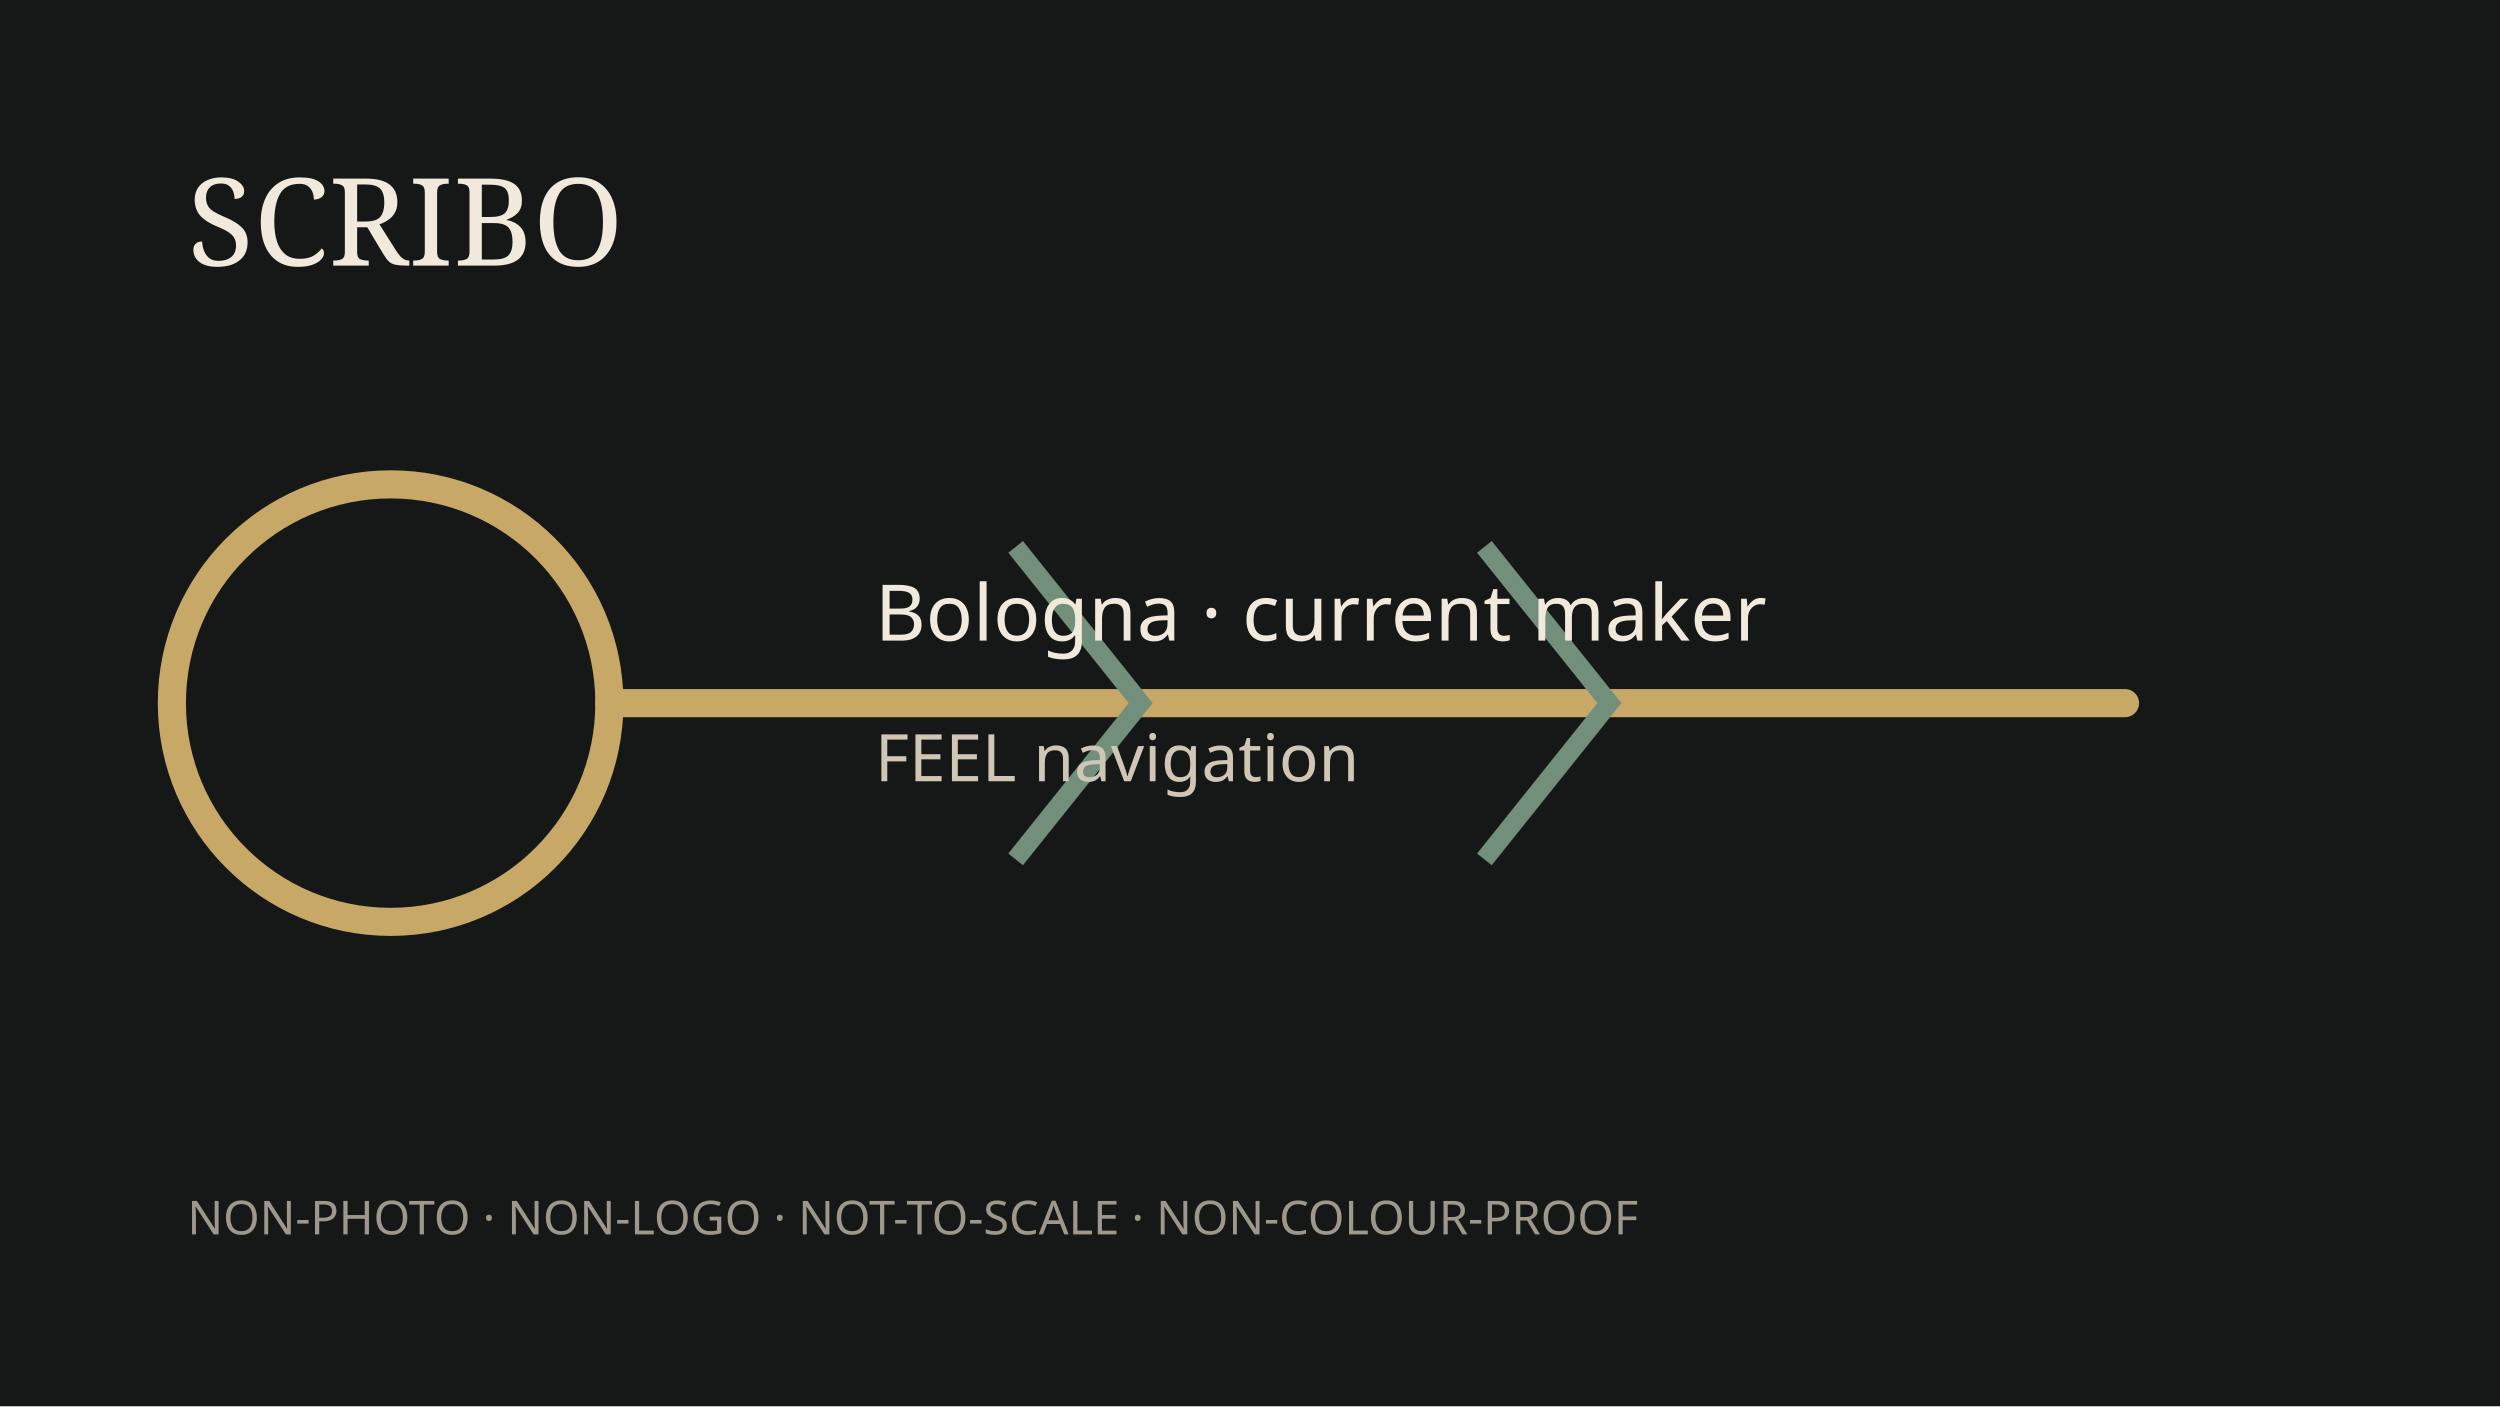
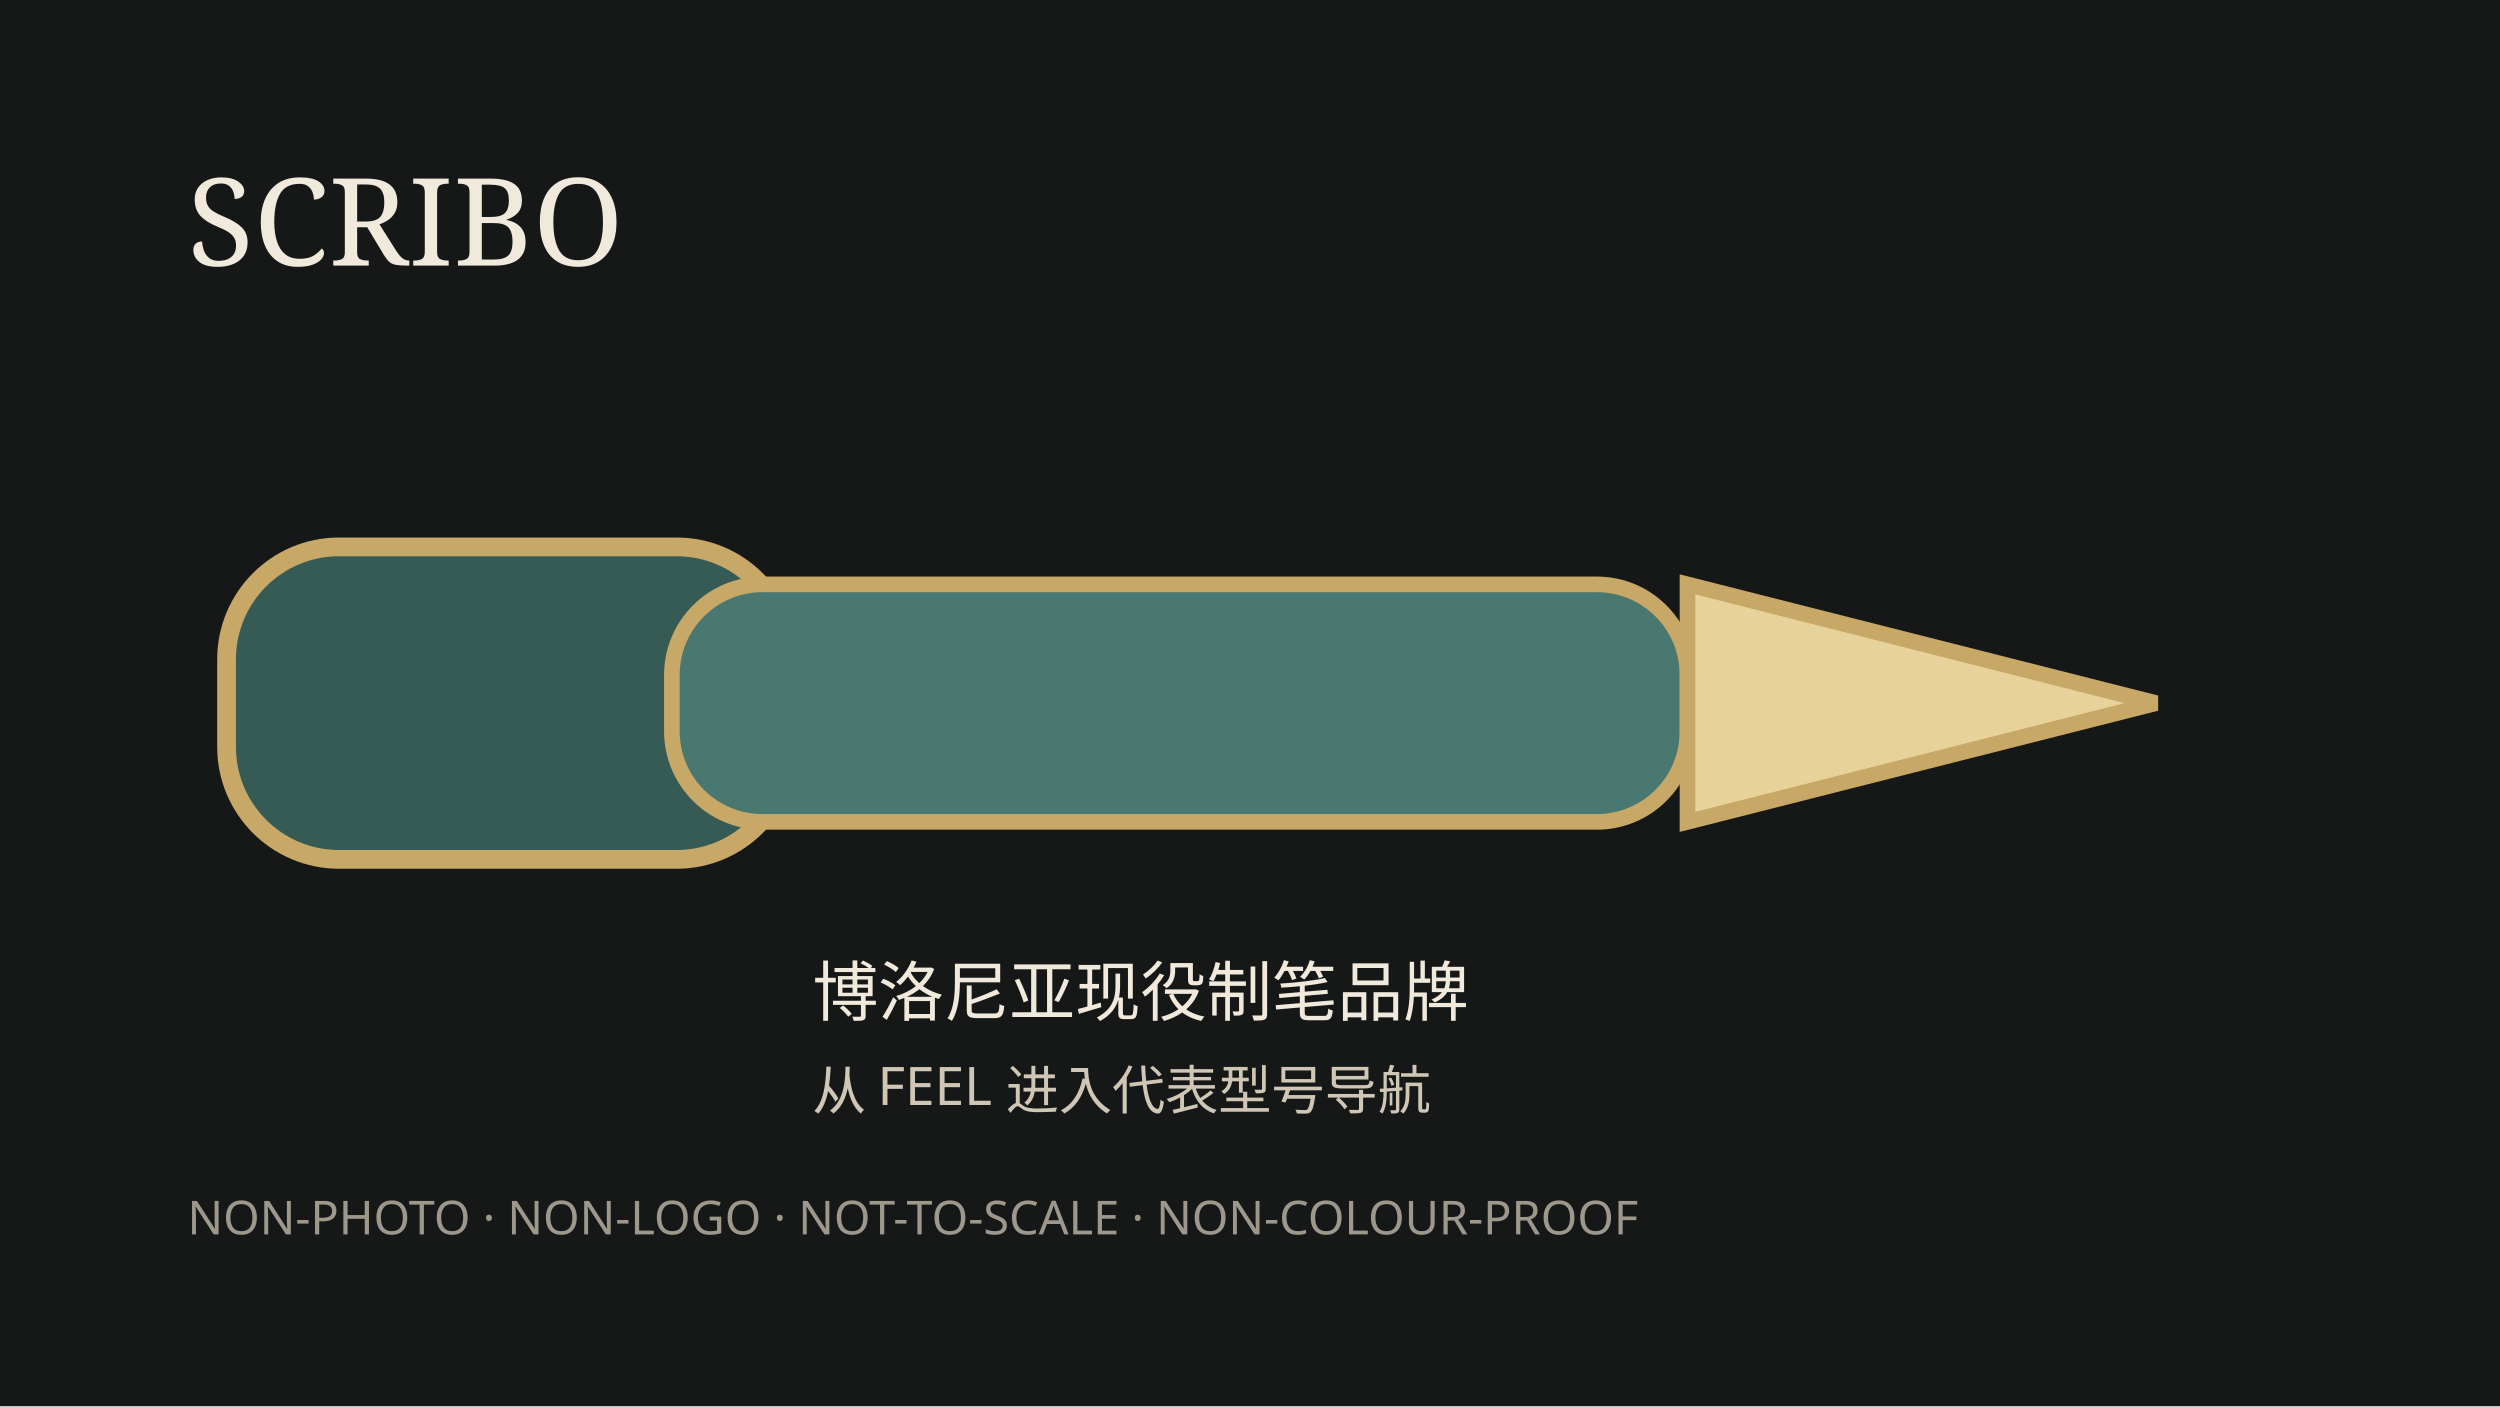
<svg xmlns="http://www.w3.org/2000/svg" width="1600" height="900" viewBox="0 0 1600 900" role="img" aria-labelledby="title desc">
  <rect width="1600" height="900" fill="#151816" />
-   <circle cx="250" cy="450" r="140" fill="none" stroke="#c8a866" stroke-width="18" />
-   <path d="M390 450 H1360" stroke="#c8a866" stroke-width="18" stroke-linecap="round" />
-   <path d="M650 350 L730 450 L650 550 M950 350 L1030 450 L950 550" fill="none" stroke="#718f7a" stroke-width="12" />
+   <rect x="145" y="350" width="360" height="200" rx="72" fill="#365b55" stroke="#c8a866" stroke-width="12" />
+   <rect x="430" y="374" width="650" height="152" rx="58" fill="#487870" stroke="#c8a866" stroke-width="10" />
+   <path d="M1080 374l300 76-300 76z" fill="#e7d29b" stroke="#c8a866" stroke-width="10" />
  <text x="120" y="170" fill="#f1eadc" font-family="serif" font-size="78">SCRIBO</text>
-   <text x="560" y="410" fill="#f1eadc" font-family="sans-serif" font-size="50">Bologna · current maker</text>
-   <text x="560" y="500" fill="#d0c6b5" font-family="sans-serif" font-size="42">FEEL navigation</text>
+   <text x="520" y="650" fill="#f1eadc" font-family="sans-serif" font-size="42">博洛尼亚现役制笔品牌</text>
+   <text x="520" y="710" fill="#d0c6b5" font-family="sans-serif" font-size="34">从 FEEL 进入代表型号导航</text>
  <text x="120" y="790" fill="#9e978b" font-family="sans-serif" font-size="30">NON-PHOTO · NON-LOGO · NOT-TO-SCALE · NON-COLOUR-PROOF</text>
</svg>
